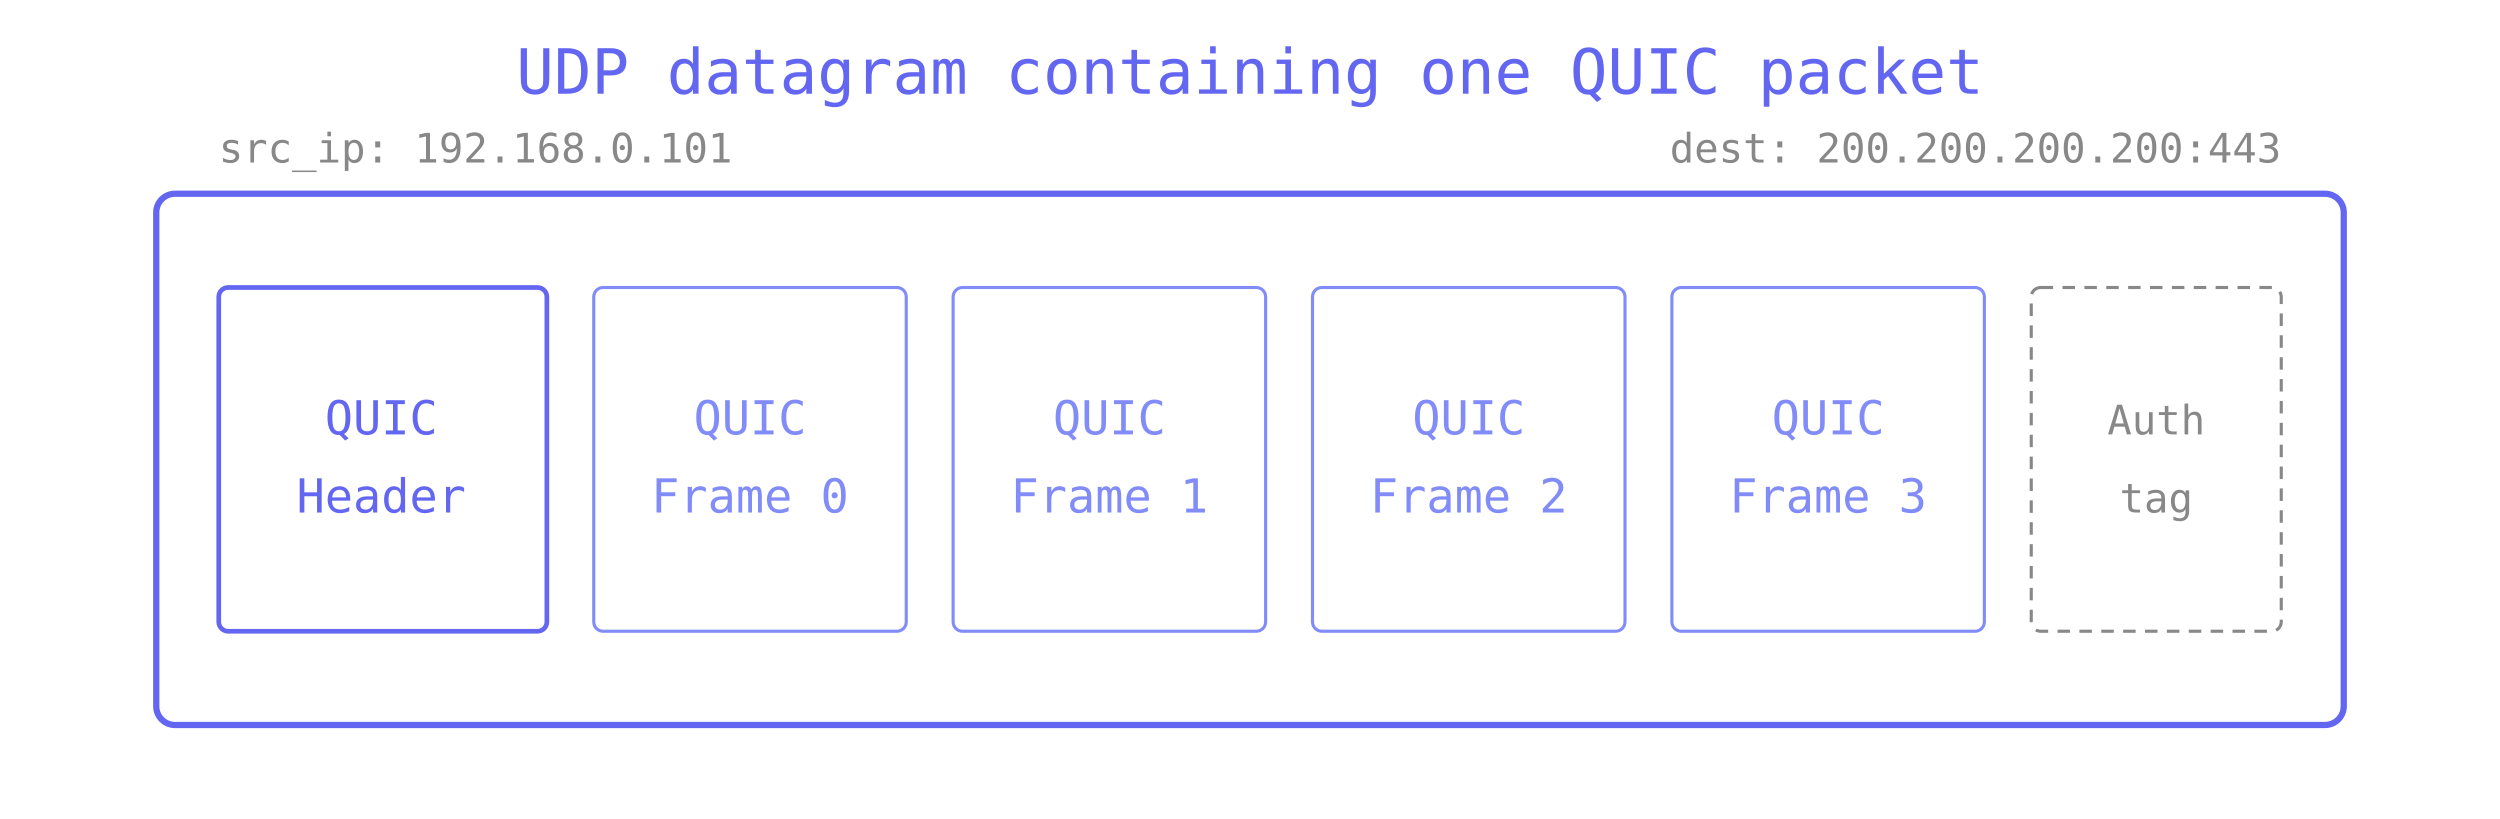
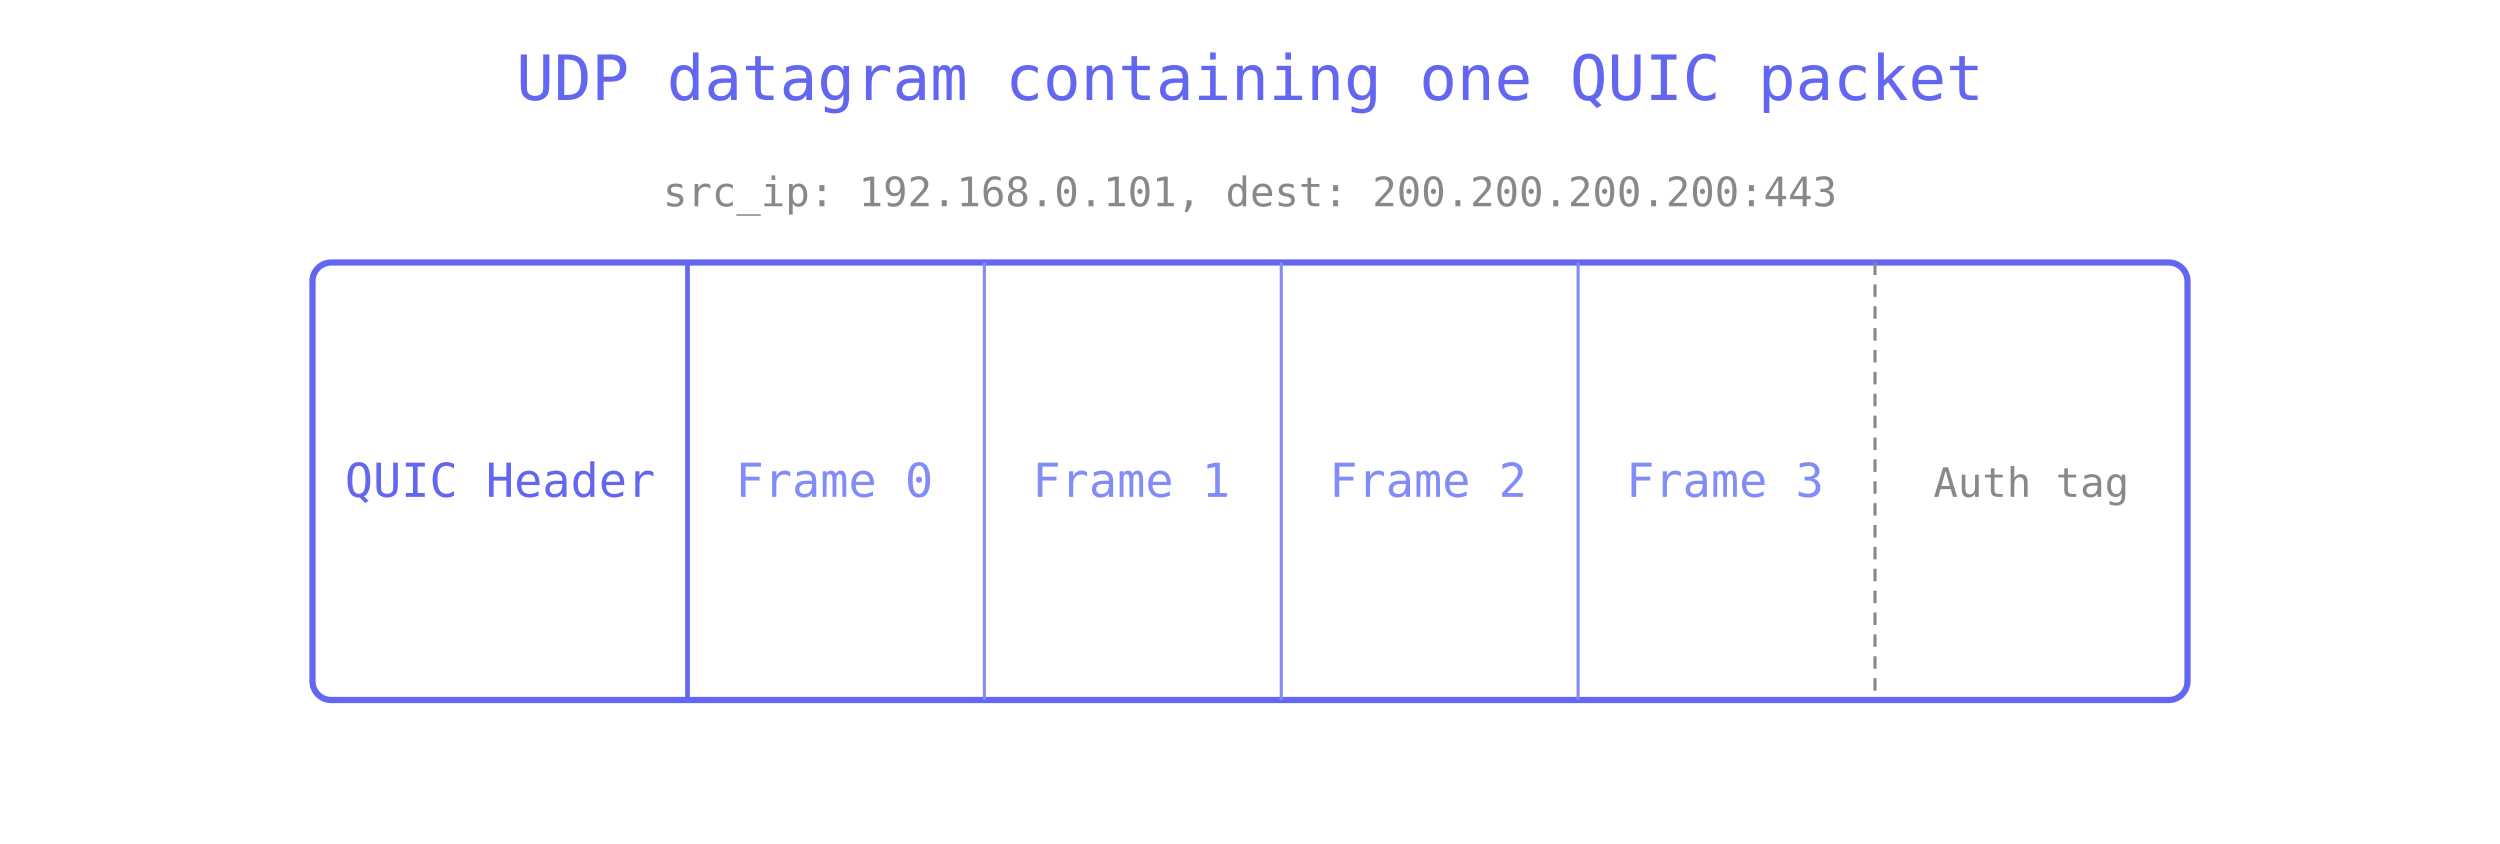
- <svg xmlns="http://www.w3.org/2000/svg" viewBox="0 0 800 262">
-   <text x="400" y="30" text-anchor="middle" font-family="Space Mono, monospace" font-size="20" fill="#6366f1">UDP datagram containing one QUIC packet</text>
-   <rect x="50" y="62" width="700" height="170" rx="6" fill="none" stroke="#6366f1" stroke-width="2" />
-   <text x="70" y="52" font-family="Space Mono, monospace" font-size="13" fill="#888">src_ip: 192.168.0.101</text>
-   <text x="730" y="52" text-anchor="end" font-family="Space Mono, monospace" font-size="13" fill="#888">dest: 200.200.200.200:443</text>
-   <rect x="70" y="92" width="105" height="110" rx="3" fill="none" stroke="#6366f1" stroke-width="1.5" />
-   <text x="122" y="139" text-anchor="middle" font-family="Space Mono, monospace" font-size="15" fill="#6366f1">QUIC</text>
-   <text x="122" y="164" text-anchor="middle" font-family="Space Mono, monospace" font-size="15" fill="#6366f1">Header</text>
-   <rect x="190" y="92" width="100" height="110" rx="3" fill="none" stroke="#818cf8" stroke-width="1" />
-   <text x="240" y="139" text-anchor="middle" font-family="Space Mono, monospace" font-size="15" fill="#818cf8">QUIC</text>
-   <text x="240" y="164" text-anchor="middle" font-family="Space Mono, monospace" font-size="15" fill="#818cf8">Frame 0</text>
-   <rect x="305" y="92" width="100" height="110" rx="3" fill="none" stroke="#818cf8" stroke-width="1" />
-   <text x="355" y="139" text-anchor="middle" font-family="Space Mono, monospace" font-size="15" fill="#818cf8">QUIC</text>
-   <text x="355" y="164" text-anchor="middle" font-family="Space Mono, monospace" font-size="15" fill="#818cf8">Frame 1</text>
-   <rect x="420" y="92" width="100" height="110" rx="3" fill="none" stroke="#818cf8" stroke-width="1" />
-   <text x="470" y="139" text-anchor="middle" font-family="Space Mono, monospace" font-size="15" fill="#818cf8">QUIC</text>
-   <text x="470" y="164" text-anchor="middle" font-family="Space Mono, monospace" font-size="15" fill="#818cf8">Frame 2</text>
-   <rect x="535" y="92" width="100" height="110" rx="3" fill="none" stroke="#818cf8" stroke-width="1" />
-   <text x="585" y="139" text-anchor="middle" font-family="Space Mono, monospace" font-size="15" fill="#818cf8">QUIC</text>
-   <text x="585" y="164" text-anchor="middle" font-family="Space Mono, monospace" font-size="15" fill="#818cf8">Frame 3</text>
-   <rect x="650" y="92" width="80" height="110" rx="3" fill="none" stroke="#888" stroke-width="1" stroke-dasharray="4 3" />
-   <text x="690" y="139" text-anchor="middle" font-family="Space Mono, monospace" font-size="13" fill="#888">Auth</text>
-   <text x="690" y="164" text-anchor="middle" font-family="Space Mono, monospace" font-size="13" fill="#888">tag</text>
+ <svg xmlns="http://www.w3.org/2000/svg" viewBox="0 0 800 270">
+   <text x="400" y="32" text-anchor="middle" font-family="Space Mono, monospace" font-size="20" fill="#6366f1">UDP datagram containing one QUIC packet</text>
+   <text x="400" y="66" text-anchor="middle" font-family="Space Mono, monospace" font-size="13" fill="#888">src_ip: 192.168.0.101, dest: 200.200.200.200:443</text>
+   <rect x="100" y="84" width="600" height="140" rx="6" fill="none" stroke="#6366f1" stroke-width="2" />
+   <line x1="220" y1="84" x2="220" y2="224" stroke="#6366f1" stroke-width="1.5" />
+   <line x1="315" y1="84" x2="315" y2="224" stroke="#818cf8" stroke-width="1" />
+   <line x1="410" y1="84" x2="410" y2="224" stroke="#818cf8" stroke-width="1" />
+   <line x1="505" y1="84" x2="505" y2="224" stroke="#818cf8" stroke-width="1" />
+   <line x1="600" y1="84" x2="600" y2="224" stroke="#888" stroke-width="1" stroke-dasharray="4 3" />
+   <text x="160" y="159" text-anchor="middle" font-family="Space Mono, monospace" font-size="15" fill="#6366f1">QUIC Header</text>
+   <text x="267" y="159" text-anchor="middle" font-family="Space Mono, monospace" font-size="15" fill="#818cf8">Frame 0</text>
+   <text x="362" y="159" text-anchor="middle" font-family="Space Mono, monospace" font-size="15" fill="#818cf8">Frame 1</text>
+   <text x="457" y="159" text-anchor="middle" font-family="Space Mono, monospace" font-size="15" fill="#818cf8">Frame 2</text>
+   <text x="552" y="159" text-anchor="middle" font-family="Space Mono, monospace" font-size="15" fill="#818cf8">Frame 3</text>
+   <text x="650" y="159" text-anchor="middle" font-family="Space Mono, monospace" font-size="13" fill="#888">Auth tag</text>
</svg>
